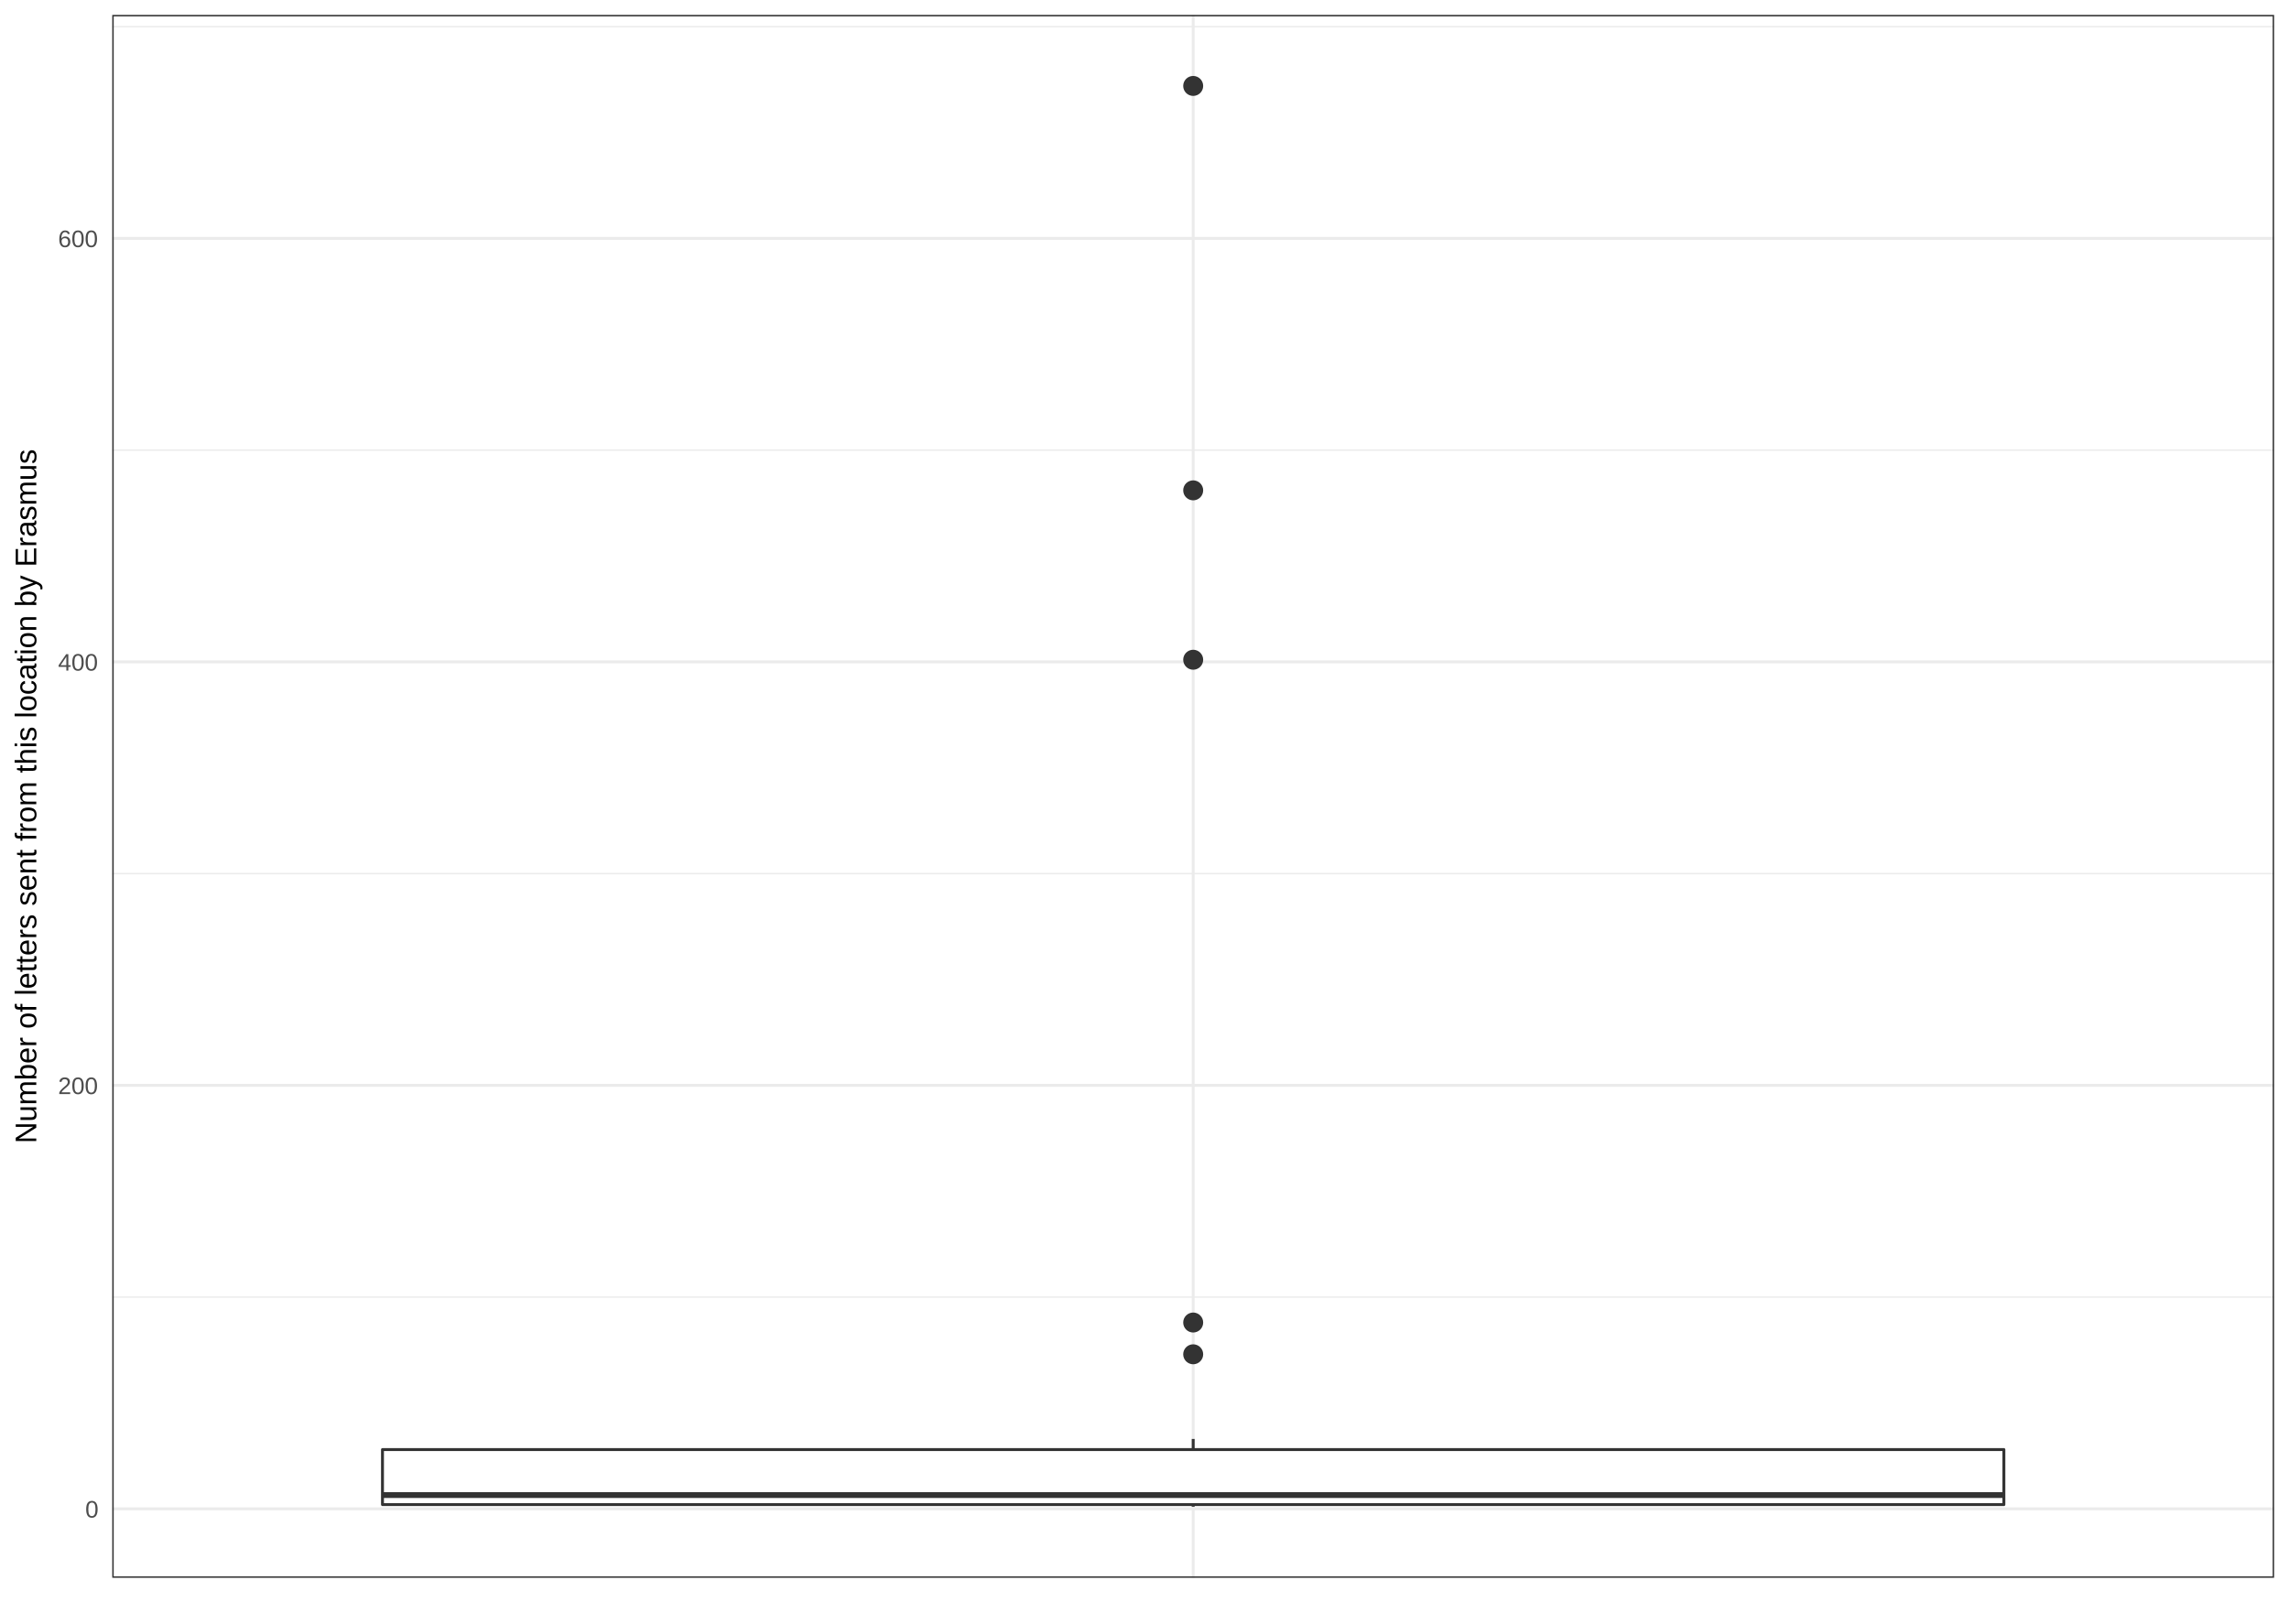
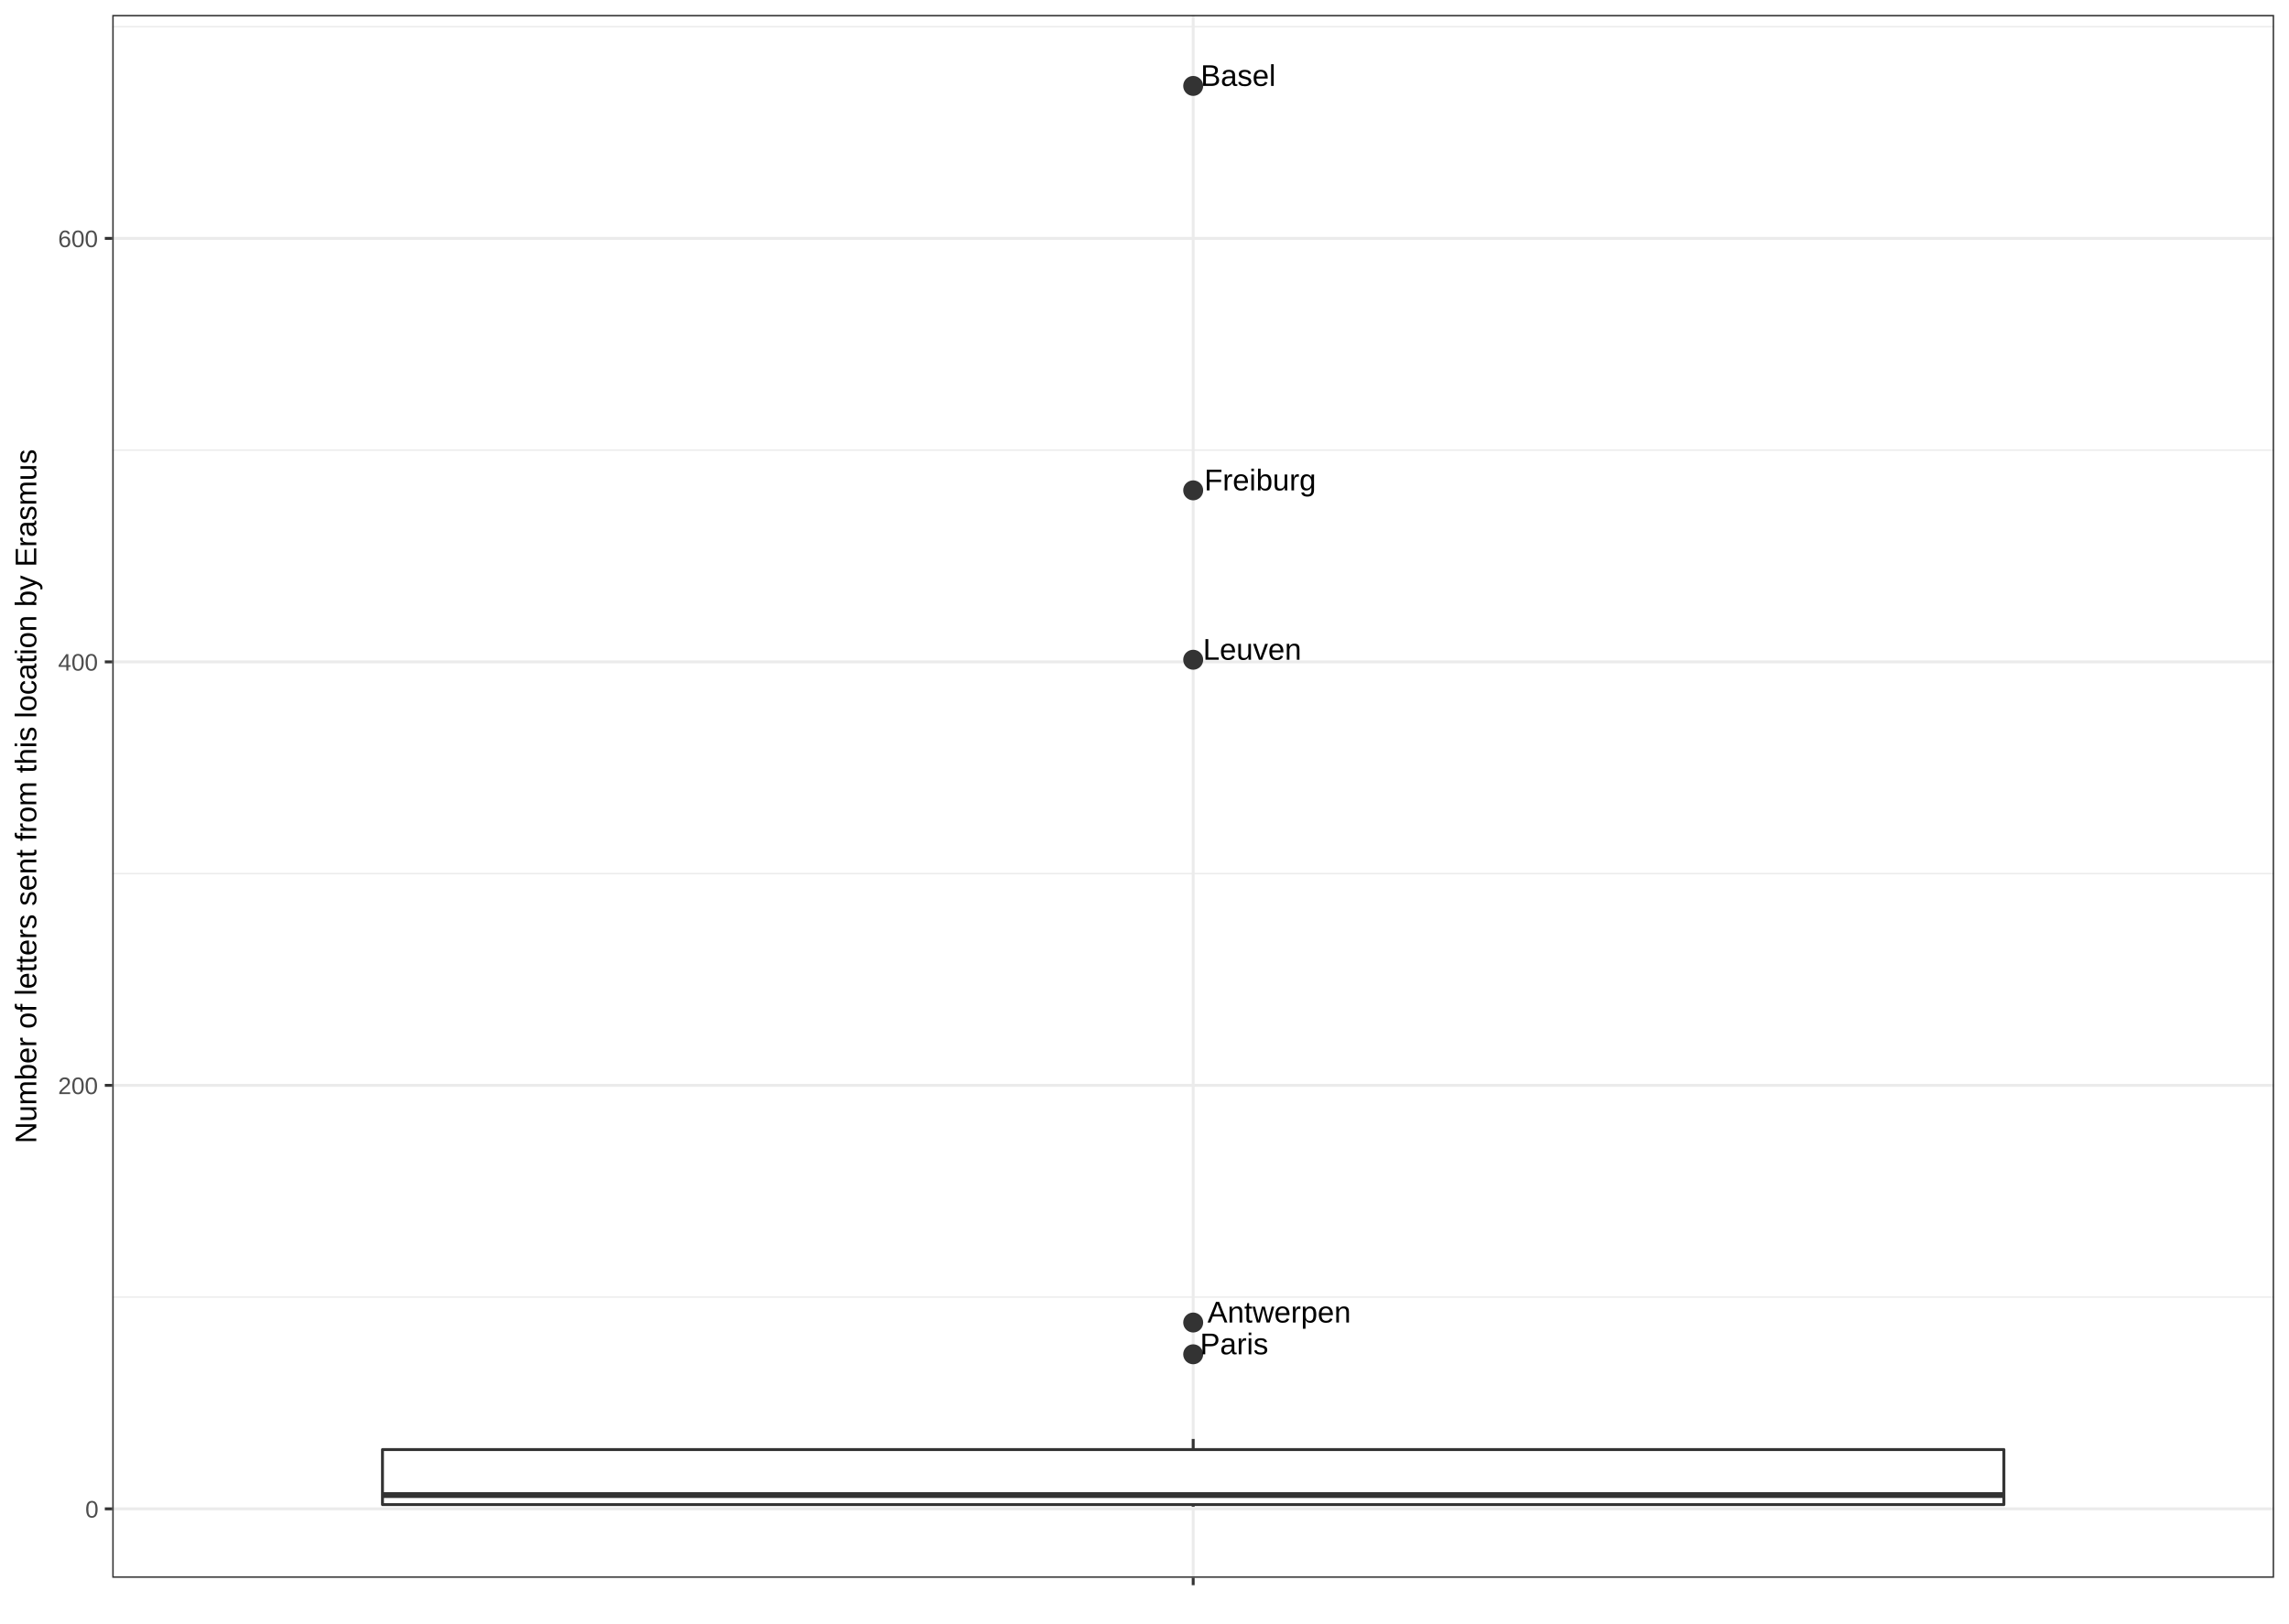
<svg xmlns="http://www.w3.org/2000/svg" viewBox="0 0 842.40 597.60">
  <defs>
    <style type="text/css">
    line, polyline, path, rect, circle {
      fill: none;
      stroke: #000000;
      stroke-linecap: round;
      stroke-linejoin: round;
      stroke-miterlimit: 10.00;
    }
  </style>
  </defs>
  <rect width="100%" height="100%" style="stroke: none; fill: #FFFFFF;" />
  <rect x="0.00" y="-0.00" width="842.40" height="597.60" style="stroke-width: 1.07; stroke: #FFFFFF; fill: #FFFFFF;" />
  <defs>
    <clipPath id="cpNDEuMzEyOHw4MzYuOTIxfDU4MC43NTJ8NS40Nzk0NQ==">
      <rect x="41.31" y="5.48" width="795.61" height="575.27" />
    </clipPath>
  </defs>
  <rect x="41.31" y="5.48" width="795.61" height="575.27" style="stroke-width: 1.07; stroke: none; fill: #FFFFFF;" clip-path="url(#cpNDEuMzEyOHw4MzYuOTIxfDU4MC43NTJ8NS40Nzk0NQ==)" />
  <polyline points="41.31,477.44 836.92,477.44 " style="stroke-width: 0.53; stroke: #EBEBEB; stroke-linecap: butt;" clip-path="url(#cpNDEuMzEyOHw4MzYuOTIxfDU4MC43NTJ8NS40Nzk0NQ==)" />
  <polyline points="41.31,321.56 836.92,321.56 " style="stroke-width: 0.53; stroke: #EBEBEB; stroke-linecap: butt;" clip-path="url(#cpNDEuMzEyOHw4MzYuOTIxfDU4MC43NTJ8NS40Nzk0NQ==)" />
  <polyline points="41.31,165.68 836.92,165.68 " style="stroke-width: 0.53; stroke: #EBEBEB; stroke-linecap: butt;" clip-path="url(#cpNDEuMzEyOHw4MzYuOTIxfDU4MC43NTJ8NS40Nzk0NQ==)" />
  <polyline points="41.31,9.81 836.92,9.81 " style="stroke-width: 0.53; stroke: #EBEBEB; stroke-linecap: butt;" clip-path="url(#cpNDEuMzEyOHw4MzYuOTIxfDU4MC43NTJ8NS40Nzk0NQ==)" />
  <polyline points="41.31,555.38 836.92,555.38 " style="stroke-width: 1.07; stroke: #EBEBEB; stroke-linecap: butt;" clip-path="url(#cpNDEuMzEyOHw4MzYuOTIxfDU4MC43NTJ8NS40Nzk0NQ==)" />
  <polyline points="41.31,399.50 836.92,399.50 " style="stroke-width: 1.07; stroke: #EBEBEB; stroke-linecap: butt;" clip-path="url(#cpNDEuMzEyOHw4MzYuOTIxfDU4MC43NTJ8NS40Nzk0NQ==)" />
  <polyline points="41.31,243.62 836.92,243.62 " style="stroke-width: 1.07; stroke: #EBEBEB; stroke-linecap: butt;" clip-path="url(#cpNDEuMzEyOHw4MzYuOTIxfDU4MC43NTJ8NS40Nzk0NQ==)" />
  <polyline points="41.31,87.74 836.92,87.74 " style="stroke-width: 1.07; stroke: #EBEBEB; stroke-linecap: butt;" clip-path="url(#cpNDEuMzEyOHw4MzYuOTIxfDU4MC43NTJ8NS40Nzk0NQ==)" />
  <polyline points="439.12,580.75 439.12,5.48 " style="stroke-width: 1.07; stroke: #EBEBEB; stroke-linecap: butt;" clip-path="url(#cpNDEuMzEyOHw4MzYuOTIxfDU4MC43NTJ8NS40Nzk0NQ==)" />
  <circle cx="439.12" cy="31.63" r="2.49pt" style="stroke-width: 0.71; stroke: #333333; fill: #333333;" clip-path="url(#cpNDEuMzEyOHw4MzYuOTIxfDU4MC43NTJ8NS40Nzk0NQ==)" />
  <circle cx="439.12" cy="180.49" r="2.49pt" style="stroke-width: 0.71; stroke: #333333; fill: #333333;" clip-path="url(#cpNDEuMzEyOHw4MzYuOTIxfDU4MC43NTJ8NS40Nzk0NQ==)" />
  <circle cx="439.12" cy="242.84" r="2.49pt" style="stroke-width: 0.71; stroke: #333333; fill: #333333;" clip-path="url(#cpNDEuMzEyOHw4MzYuOTIxfDU4MC43NTJ8NS40Nzk0NQ==)" />
  <circle cx="439.12" cy="486.80" r="2.49pt" style="stroke-width: 0.71; stroke: #333333; fill: #333333;" clip-path="url(#cpNDEuMzEyOHw4MzYuOTIxfDU4MC43NTJ8NS40Nzk0NQ==)" />
  <circle cx="439.12" cy="498.49" r="2.49pt" style="stroke-width: 0.71; stroke: #333333; fill: #333333;" clip-path="url(#cpNDEuMzEyOHw4MzYuOTIxfDU4MC43NTJ8NS40Nzk0NQ==)" />
  <line x1="439.12" y1="533.56" x2="439.12" y2="529.66" style="stroke-width: 1.07; stroke: #333333; stroke-linecap: butt;" clip-path="url(#cpNDEuMzEyOHw4MzYuOTIxfDU4MC43NTJ8NS40Nzk0NQ==)" />
  <line x1="439.12" y1="553.82" x2="439.12" y2="554.60" style="stroke-width: 1.07; stroke: #333333; stroke-linecap: butt;" clip-path="url(#cpNDEuMzEyOHw4MzYuOTIxfDU4MC43NTJ8NS40Nzk0NQ==)" />
  <polyline points="140.76,533.56 140.76,553.82 737.47,553.82 737.47,533.56 140.76,533.56 " style="stroke-width: 1.07; stroke: #333333; fill: #FFFFFF;" clip-path="url(#cpNDEuMzEyOHw4MzYuOTIxfDU4MC43NTJ8NS40Nzk0NQ==)" />
  <line x1="140.76" y1="550.32" x2="737.47" y2="550.32" style="stroke-width: 2.13; stroke: #333333; stroke-linecap: butt;" clip-path="url(#cpNDEuMzEyOHw4MzYuOTIxfDU4MC43NTJ8NS40Nzk0NQ==)" />
+   <g clip-path="url(#cpNDEuMzEyOHw4MzYuOTIxfDU4MC43NTJ8NS40Nzk0NQ==)">
+     <text x="441.87" y="31.63" style="font-size: 11.04px; font-family: Arial;" textLength="27.52px" lengthAdjust="spacingAndGlyphs">Basel</text>
+   </g>
+   <g clip-path="url(#cpNDEuMzEyOHw4MzYuOTIxfDU4MC43NTJ8NS40Nzk0NQ==)">
+     <text x="443.21" y="180.49" style="font-size: 11.04px; font-family: Arial;" textLength="40.96px" lengthAdjust="spacingAndGlyphs">Freiburg</text>
+   </g>
+   <g clip-path="url(#cpNDEuMzEyOHw4MzYuOTIxfDU4MC43NTJ8NS40Nzk0NQ==)">
+     <text x="442.73" y="242.84" style="font-size: 11.04px; font-family: Arial;" textLength="36.09px" lengthAdjust="spacingAndGlyphs">Leuven</text>
+   </g>
+   <g clip-path="url(#cpNDEuMzEyOHw4MzYuOTIxfDU4MC43NTJ8NS40Nzk0NQ==)">
+     <text x="444.38" y="486.80" style="font-size: 11.04px; font-family: Arial;" textLength="52.59px" lengthAdjust="spacingAndGlyphs">Antwerpen</text>
+   </g>
+   <g clip-path="url(#cpNDEuMzEyOHw4MzYuOTIxfDU4MC43NTJ8NS40Nzk0NQ==)">
+     <text x="441.62" y="498.49" style="font-size: 11.04px; font-family: Arial;" textLength="25.06px" lengthAdjust="spacingAndGlyphs">Paris</text>
+   </g>
  <rect x="41.31" y="5.48" width="795.61" height="575.27" style="stroke-width: 1.07; stroke: #333333;" clip-path="url(#cpNDEuMzEyOHw4MzYuOTIxfDU4MC43NTJ8NS40Nzk0NQ==)" />
  <defs>
    <clipPath id="cpMHw4NDIuNHw1OTcuNnww">
      <rect x="0.00" y="0.00" width="842.40" height="597.60" />
    </clipPath>
  </defs>
  <g clip-path="url(#cpMHw4NDIuNHw1OTcuNnww)">
    <text x="31.38" y="558.60" style="font-size: 8.80px; fill: #4D4D4D; font-family: Arial;" textLength="5.01px" lengthAdjust="spacingAndGlyphs">0</text>
  </g>
  <g clip-path="url(#cpMHw4NDIuNHw1OTcuNnww)">
    <text x="21.37" y="402.72" style="font-size: 8.80px; fill: #4D4D4D; font-family: Arial;" textLength="15.02px" lengthAdjust="spacingAndGlyphs">200</text>
  </g>
  <g clip-path="url(#cpMHw4NDIuNHw1OTcuNnww)">
    <text x="21.37" y="246.84" style="font-size: 8.80px; fill: #4D4D4D; font-family: Arial;" textLength="15.02px" lengthAdjust="spacingAndGlyphs">400</text>
  </g>
  <g clip-path="url(#cpMHw4NDIuNHw1OTcuNnww)">
    <text x="21.37" y="90.96" style="font-size: 8.80px; fill: #4D4D4D; font-family: Arial;" textLength="15.02px" lengthAdjust="spacingAndGlyphs">600</text>
  </g>
+   <polyline points="38.57,555.38 41.31,555.38 " style="stroke-width: 1.07; stroke: #333333; stroke-linecap: butt;" clip-path="url(#cpMHw4NDIuNHw1OTcuNnww)" />
+   <polyline points="38.57,399.50 41.31,399.50 " style="stroke-width: 1.07; stroke: #333333; stroke-linecap: butt;" clip-path="url(#cpMHw4NDIuNHw1OTcuNnww)" />
+   <polyline points="38.57,243.62 41.31,243.62 " style="stroke-width: 1.07; stroke: #333333; stroke-linecap: butt;" clip-path="url(#cpMHw4NDIuNHw1OTcuNnww)" />
+   <polyline points="38.57,87.74 41.31,87.74 " style="stroke-width: 1.07; stroke: #333333; stroke-linecap: butt;" clip-path="url(#cpMHw4NDIuNHw1OTcuNnww)" />
+   <polyline points="439.12,583.49 439.12,580.75 " style="stroke-width: 1.07; stroke: #333333; stroke-linecap: butt;" clip-path="url(#cpMHw4NDIuNHw1OTcuNnww)" />
  <g clip-path="url(#cpMHw4NDIuNHw1OTcuNnww)">
    <text x="437.87" y="592.12" style="font-size: 8.80px; fill: #4D4D4D; font-family: Arial;" textLength="2.50px" lengthAdjust="spacingAndGlyphs"> </text>
  </g>
  <g clip-path="url(#cpMHw4NDIuNHw1OTcuNnww)">
    <text transform="translate(13.35,420.89) rotate(-90)" style="font-size: 11.00px; font-family: Arial;" textLength="255.54px" lengthAdjust="spacingAndGlyphs">Number of letters sent from this location by Erasmus</text>
  </g>
</svg>
